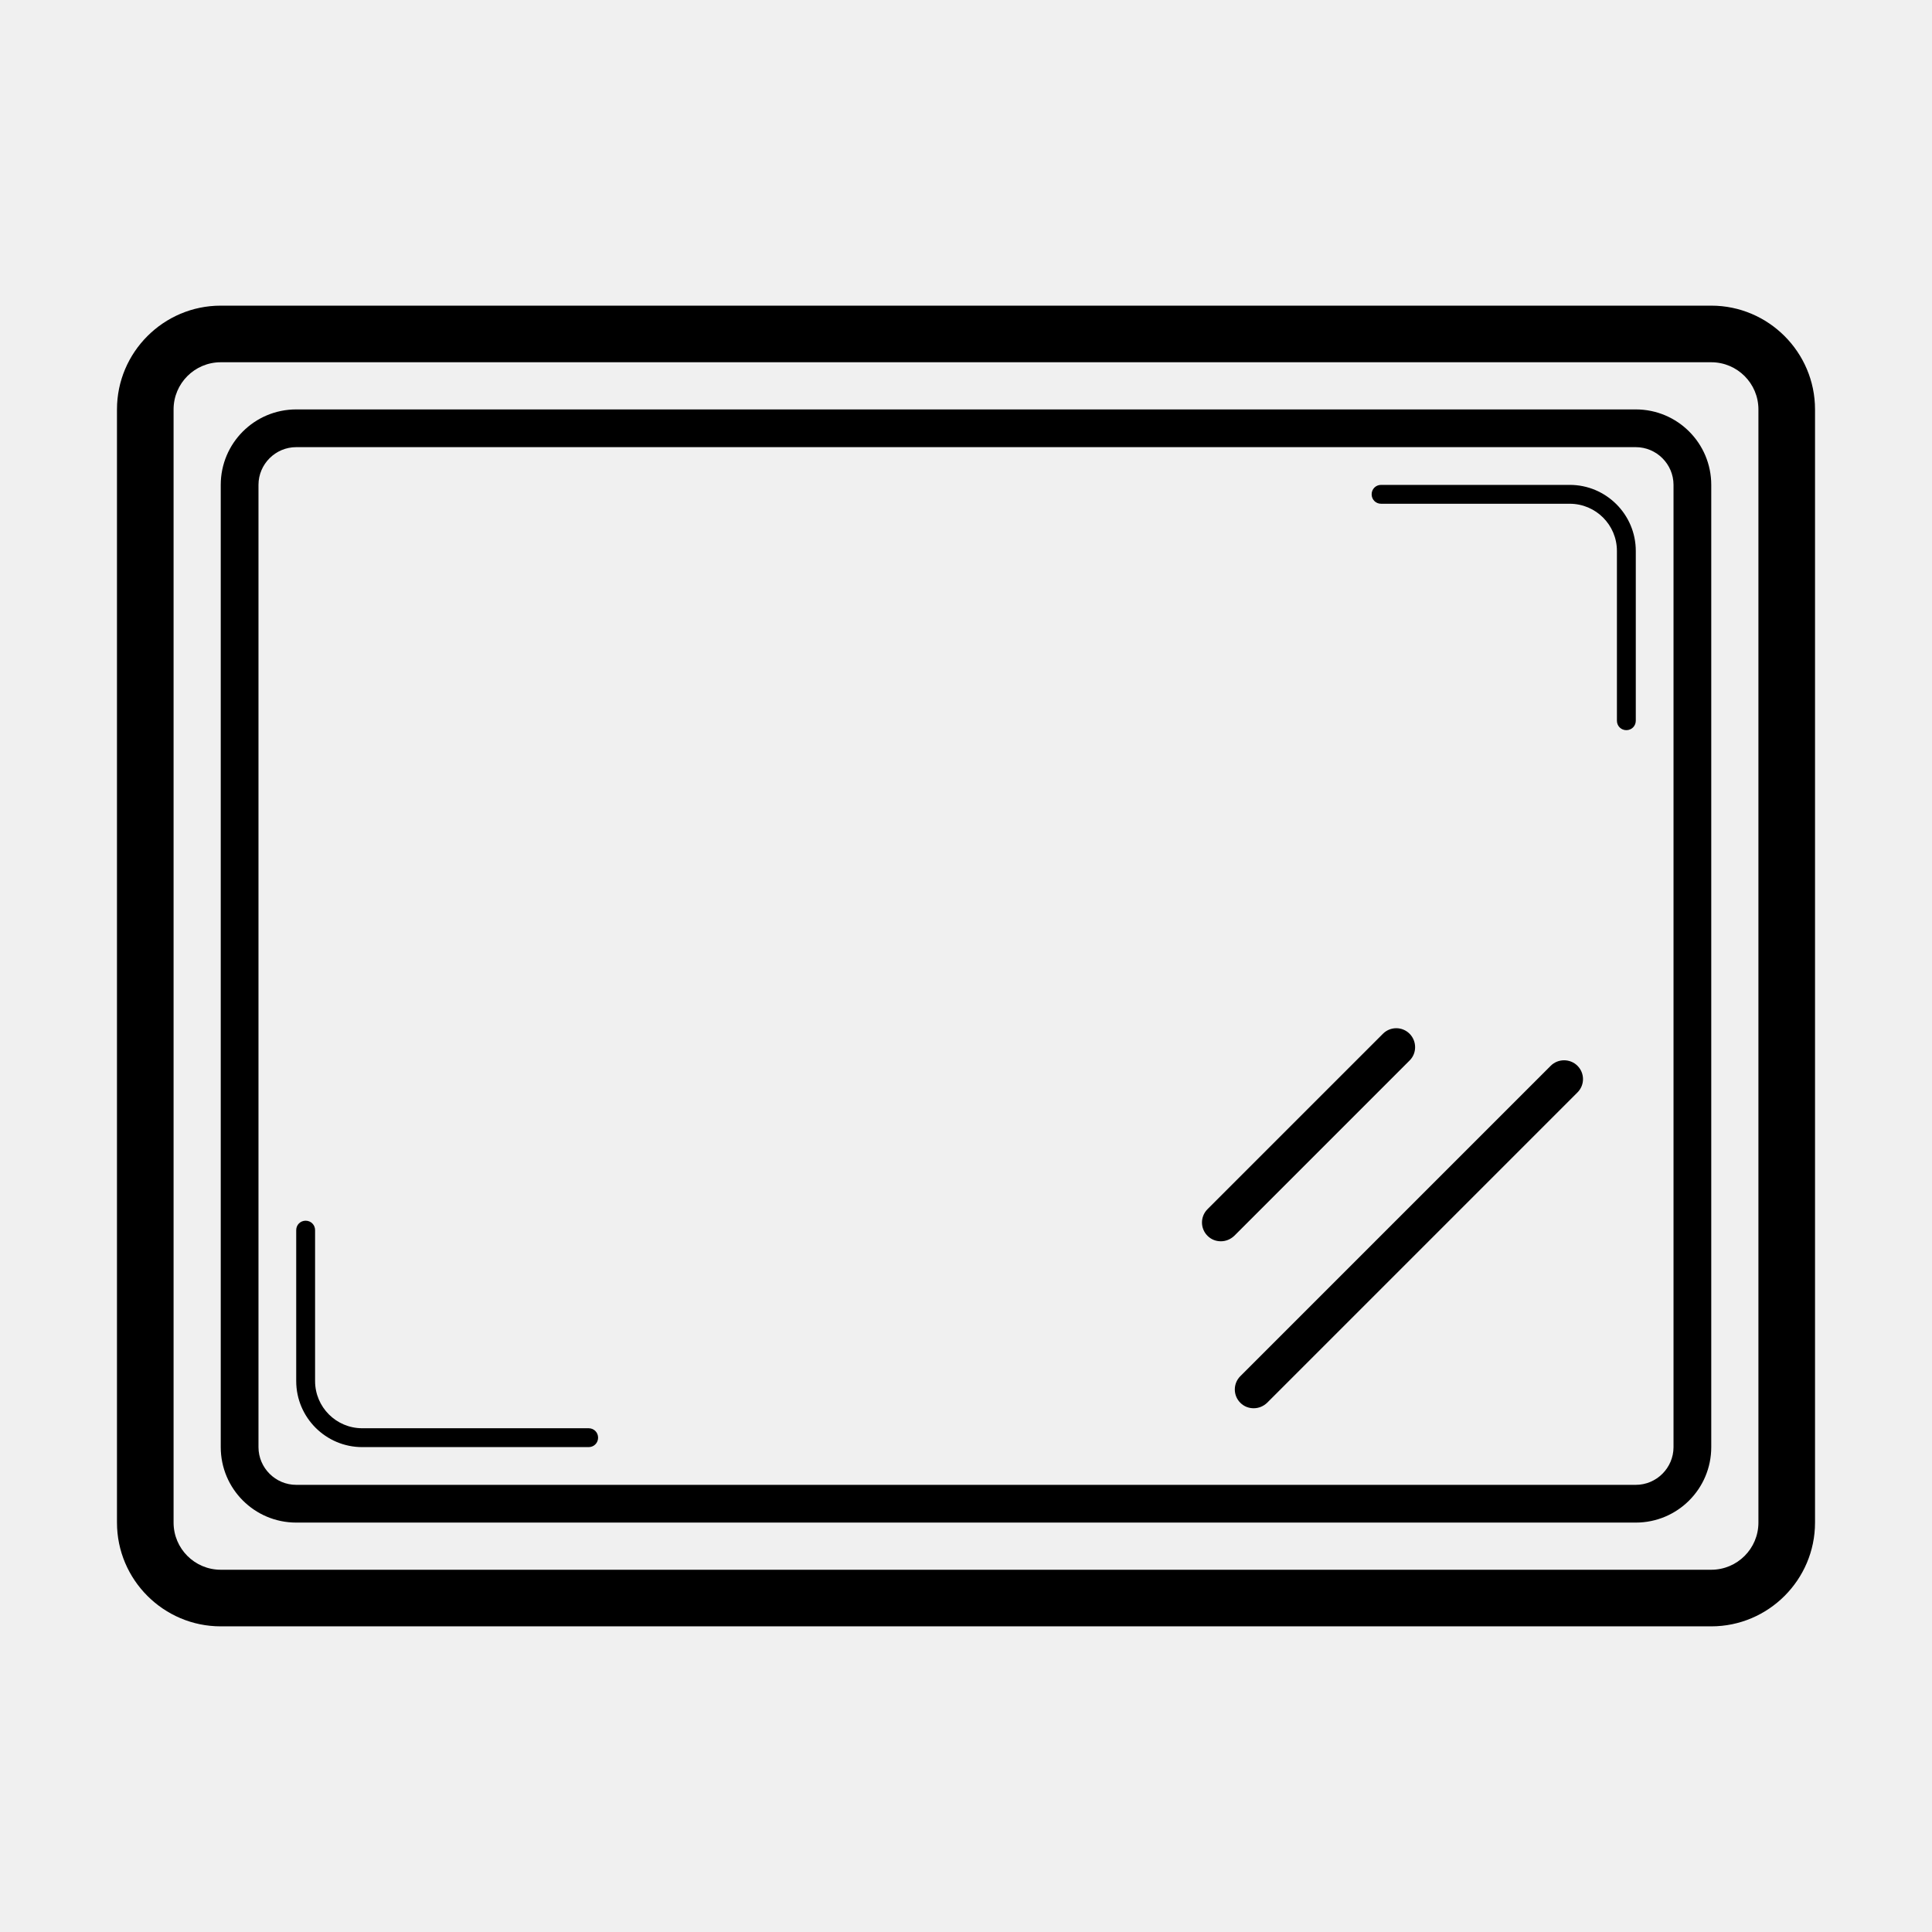
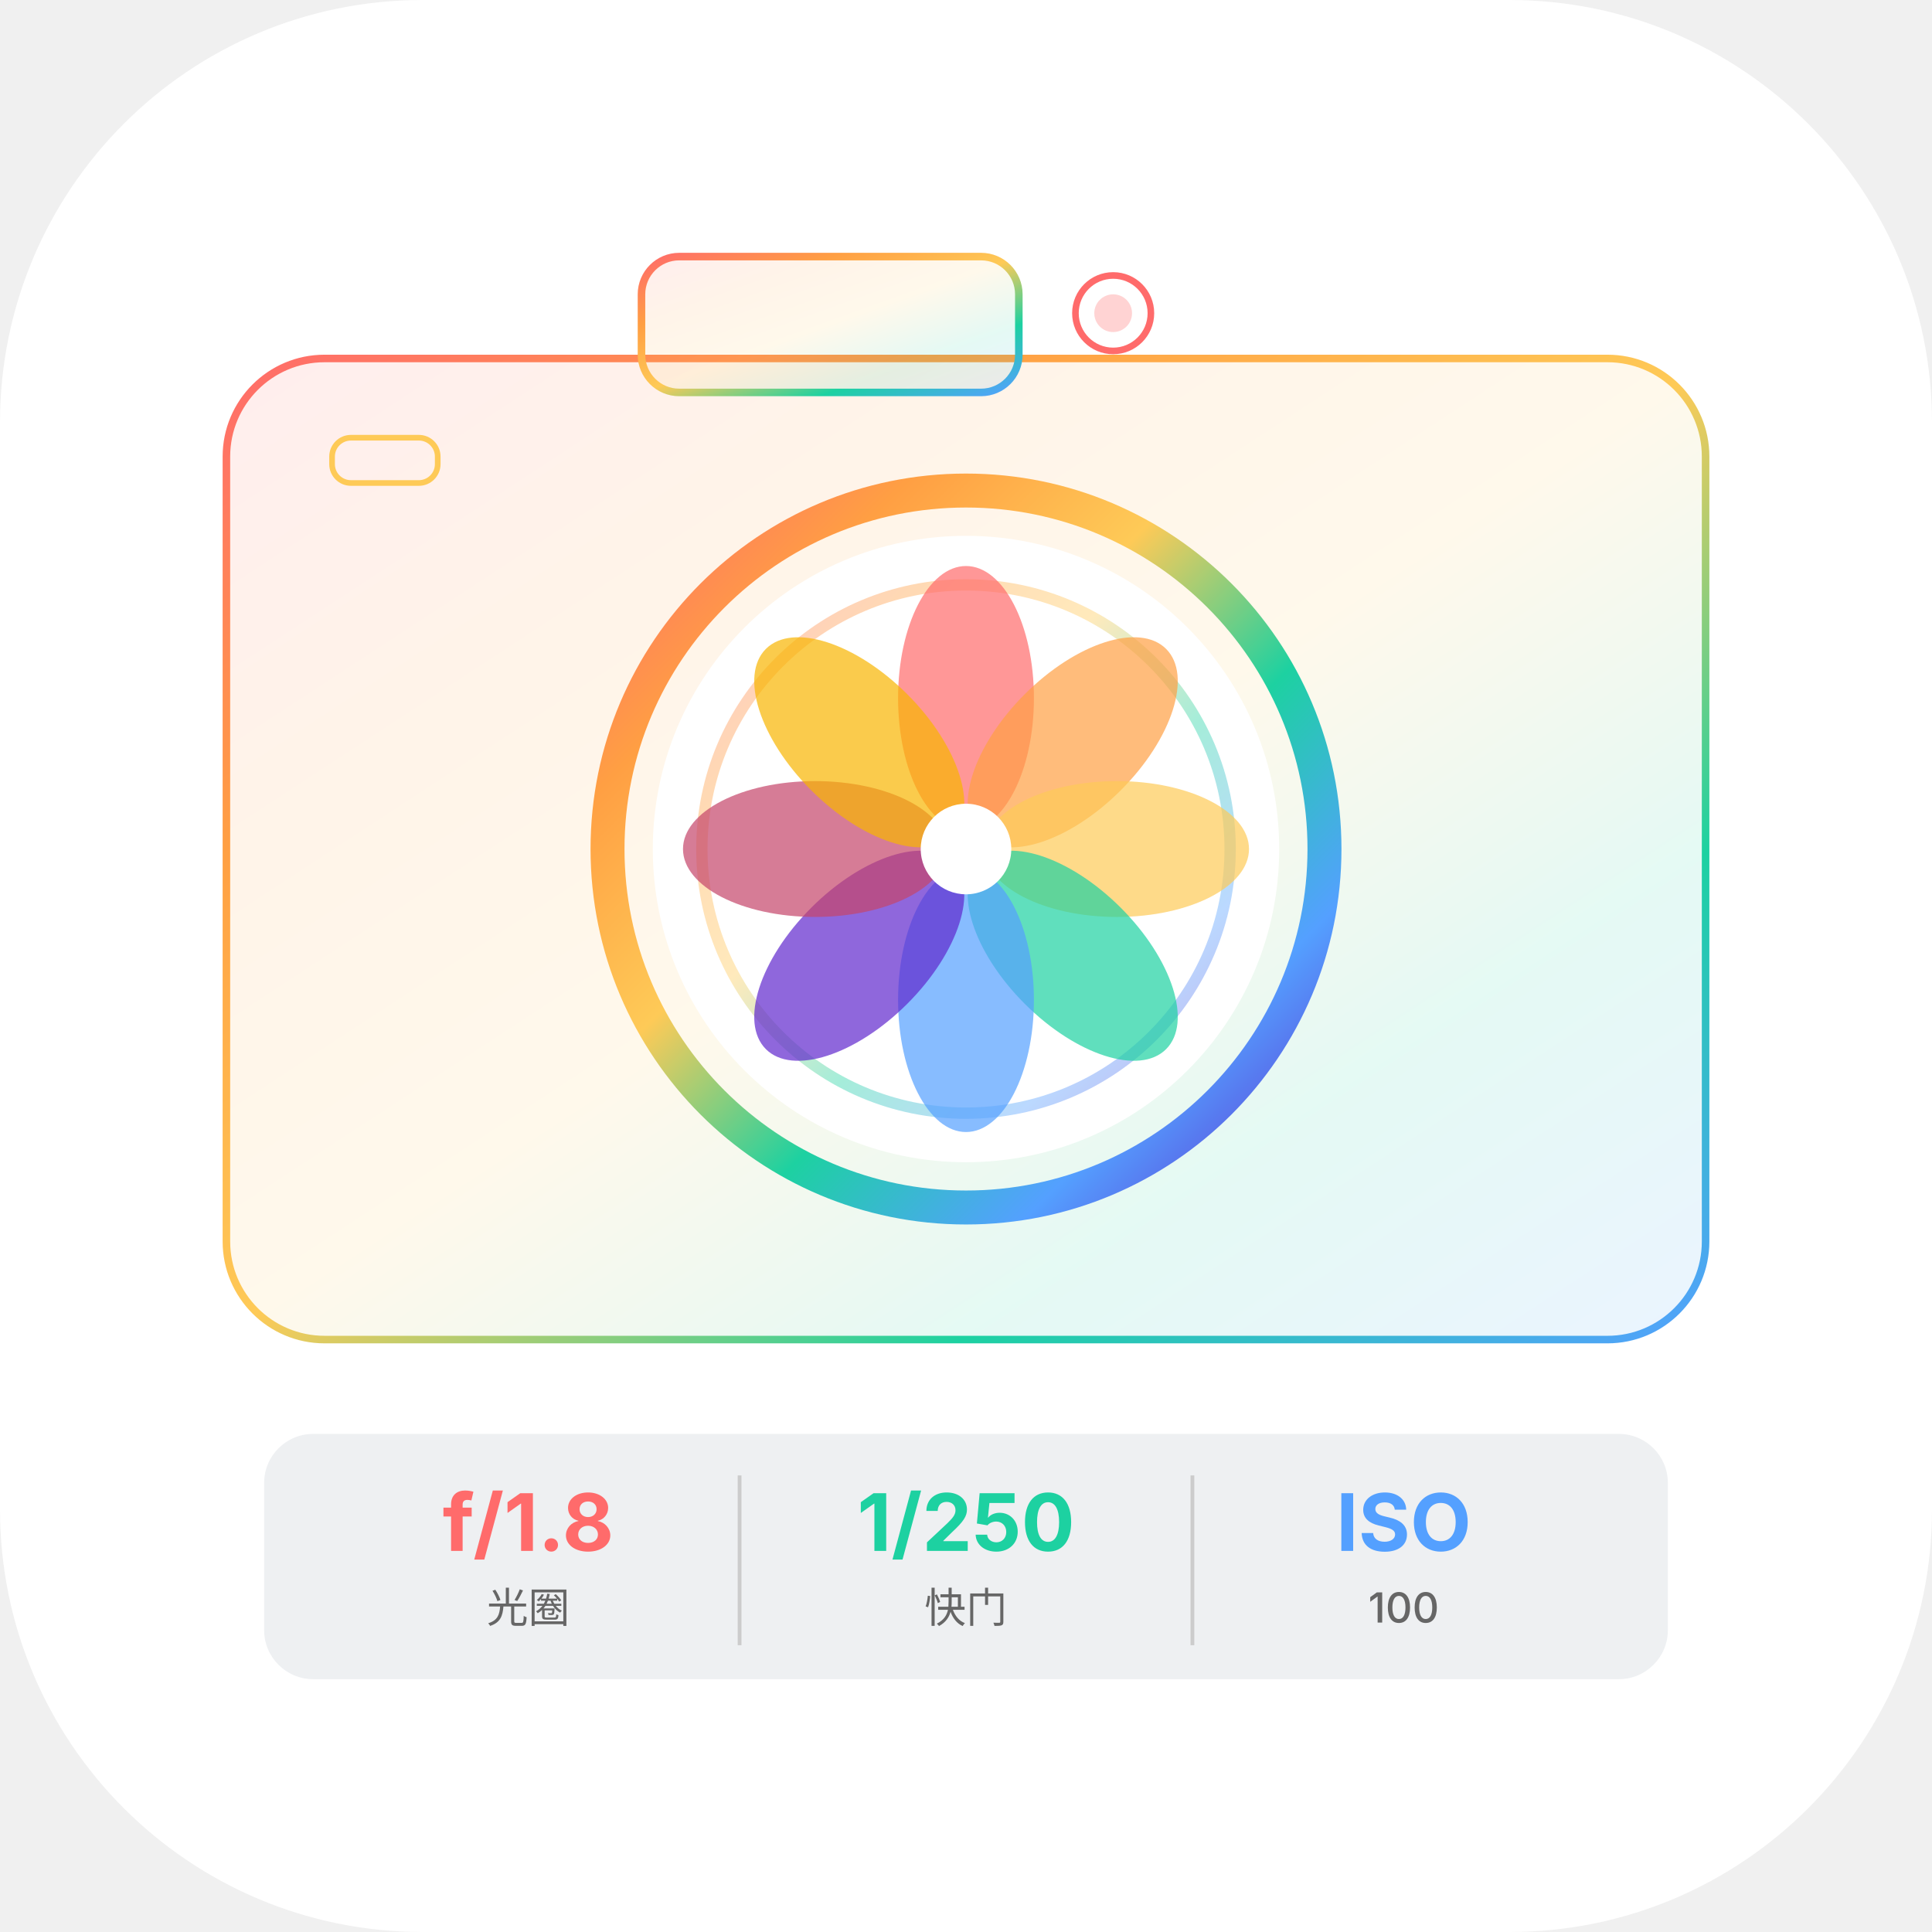
- <svg xmlns="http://www.w3.org/2000/svg" t="1710936567674" class="icon" viewBox="0 0 1024 1024" version="1.1" p-id="4103" width="200" height="200">
-   <path d="M907 162H117c-30.3 0-55 24.7-55 55v590c0 30.3 24.7 55 55 55h790c30.3 0 55-24.7 55-55V217c0-30.3-24.7-55-55-55z m25 645c0 13.8-11.2 25-25 25H117c-13.8 0-25-11.2-25-25V217c0-13.8 11.2-25 25-25h790c13.8 0 25 11.2 25 25v590z" fill="" p-id="4104" />
-   <path d="M867 217H157c-22.1 0-40 17.9-40 40v510c0 22.1 17.9 40 40 40h710c22.1 0 40-17.9 40-40V257c0-22.1-17.9-40-40-40z m20 550c0 11-9 20-20 20H157c-11 0-20-9-20-20V257c0-11 9-20 20-20h710c11 0 20 9 20 20v510z" fill="" p-id="4105" />
-   <path d="M312 757H192c-13.8 0-25-11.2-25-25v-80c0-2.8-2.2-5-5-5s-5 2.2-5 5v80c0 19.3 15.7 35 35 35h120c2.8 0 5-2.2 5-5s-2.2-5-5-5zM832 257H732c-2.8 0-5 2.2-5 5s2.2 5 5 5h100c13.8 0 25 11.2 25 25v90c0 2.8 2.2 5 5 5s5-2.2 5-5v-90c0-19.3-15.7-35-35-35zM821.9 564.9L657.4 729.4c-3.9 3.9-3.9 10.2 0 14.1 2 2 4.5 2.9 7.1 2.9s5.1-1 7.1-2.9L836.1 579c3.9-3.9 3.9-10.2 0-14.1-3.9-3.9-10.3-3.9-14.2 0zM747.1 547.9c-3.9-3.9-10.2-3.9-14.1 0l-93 93c-3.9 3.9-3.9 10.2 0 14.1 2 2 4.5 2.9 7.1 2.9s5.1-1 7.1-2.9l93-93c3.8-3.8 3.8-10.2-0.1-14.1z" fill="" p-id="4106" />
+ <svg xmlns="http://www.w3.org/2000/svg" viewBox="0 0 1024 1024">
+   <rect width="1024" height="1024" rx="224" ry="224" fill="#FFFFFF" />
+   <defs>
+     <linearGradient id="camGrad" x1="0" y1="0" x2="1" y2="1">
+       <stop offset="0%" stop-color="#FF6B6B" />
+       <stop offset="25%" stop-color="#FF9F43" />
+       <stop offset="50%" stop-color="#FECA57" />
+       <stop offset="75%" stop-color="#1DD1A1" />
+       <stop offset="100%" stop-color="#54A0FF" />
+     </linearGradient>
+     <linearGradient id="lensRing" x1="0" y1="0" x2="1" y2="1">
+       <stop offset="0%" stop-color="#FF6B6B" />
+       <stop offset="20%" stop-color="#FF9F43" />
+       <stop offset="40%" stop-color="#FECA57" />
+       <stop offset="60%" stop-color="#1DD1A1" />
+       <stop offset="80%" stop-color="#54A0FF" />
+       <stop offset="100%" stop-color="#5F27CD" />
+     </linearGradient>
+   </defs>
+   <g transform="translate(0, 60)">
+     <rect x="120" y="130" width="784" height="520" rx="52" ry="52" fill="url(#camGrad)" opacity="0.12" />
+     <rect x="120" y="130" width="784" height="520" rx="52" ry="52" fill="none" stroke="url(#camGrad)" stroke-width="4" />
+     <rect x="340" y="76" width="200" height="72" rx="20" ry="20" fill="none" stroke="url(#camGrad)" stroke-width="4" />
+     <rect x="340" y="76" width="200" height="72" rx="20" ry="20" fill="url(#camGrad)" opacity="0.12" />
+     <circle cx="590" cy="106" r="20" fill="none" stroke="#FF6B6B" stroke-width="3.5" />
+     <circle cx="590" cy="106" r="10" fill="#FF6B6B" opacity="0.3" />
+     <rect x="176" y="172" width="56" height="24" rx="10" ry="10" fill="none" stroke="#FECA57" stroke-width="3" />
+     <circle cx="512" cy="390" r="190" fill="none" stroke="url(#lensRing)" stroke-width="18" />
+     <circle cx="512" cy="390" r="166" fill="white" />
+     <circle cx="512" cy="390" r="140" fill="none" stroke="url(#lensRing)" stroke-width="6" opacity="0.4" />
+     <ellipse cx="512" cy="310" rx="36" ry="70" fill="#FF6B6B" opacity="0.7" transform="rotate(0,512,390)" />
+     <ellipse cx="512" cy="310" rx="36" ry="70" fill="#FF9F43" opacity="0.7" transform="rotate(45,512,390)" />
+     <ellipse cx="512" cy="310" rx="36" ry="70" fill="#FECA57" opacity="0.7" transform="rotate(90,512,390)" />
+     <ellipse cx="512" cy="310" rx="36" ry="70" fill="#1DD1A1" opacity="0.7" transform="rotate(135,512,390)" />
+     <ellipse cx="512" cy="310" rx="36" ry="70" fill="#54A0FF" opacity="0.7" transform="rotate(180,512,390)" />
+     <ellipse cx="512" cy="310" rx="36" ry="70" fill="#5F27CD" opacity="0.7" transform="rotate(225,512,390)" />
+     <ellipse cx="512" cy="310" rx="36" ry="70" fill="#C44569" opacity="0.7" transform="rotate(270,512,390)" />
+     <ellipse cx="512" cy="310" rx="36" ry="70" fill="#F8B500" opacity="0.7" transform="rotate(315,512,390)" />
+     <circle cx="512" cy="390" r="24" fill="white" />
+     <rect x="140" y="700" width="744" height="130" rx="26" ry="26" fill="#EEF0F2" />
+     <text x="280" y="762" font-family="-apple-system, sans-serif" font-size="42" font-weight="700" fill="#FF6B6B" text-anchor="middle">f/1.8</text>
+     <text x="280" y="800" font-family="-apple-system, sans-serif" font-size="22" font-weight="500" fill="#666" text-anchor="middle">光圈</text>
+     <line x1="392" y1="722" x2="392" y2="812" stroke="#CCC" stroke-width="2" />
+     <text x="512" y="762" font-family="-apple-system, sans-serif" font-size="42" font-weight="700" fill="#1DD1A1" text-anchor="middle">1/250</text>
+     <text x="512" y="800" font-family="-apple-system, sans-serif" font-size="22" font-weight="500" fill="#666" text-anchor="middle">快门</text>
+     <line x1="632" y1="722" x2="632" y2="812" stroke="#CCC" stroke-width="2" />
+     <text x="744" y="762" font-family="-apple-system, sans-serif" font-size="42" font-weight="700" fill="#54A0FF" text-anchor="middle">ISO</text>
+     <text x="744" y="800" font-family="-apple-system, sans-serif" font-size="22" font-weight="500" fill="#666" text-anchor="middle">100</text>
+   </g>
</svg>
